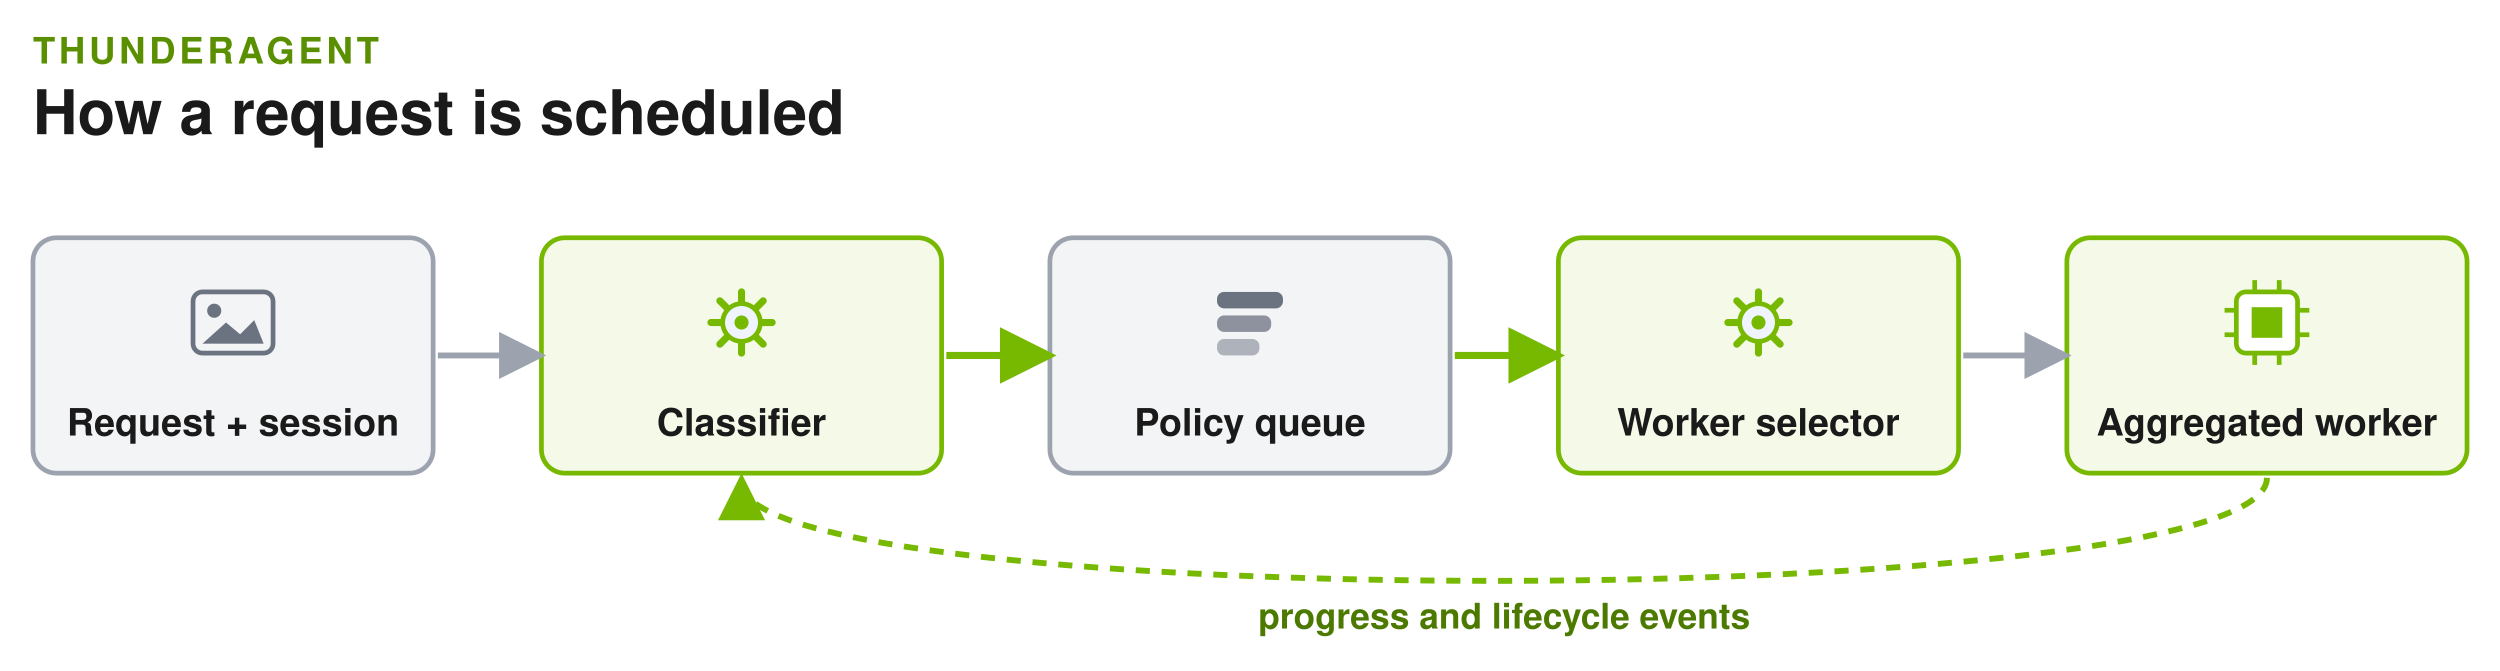
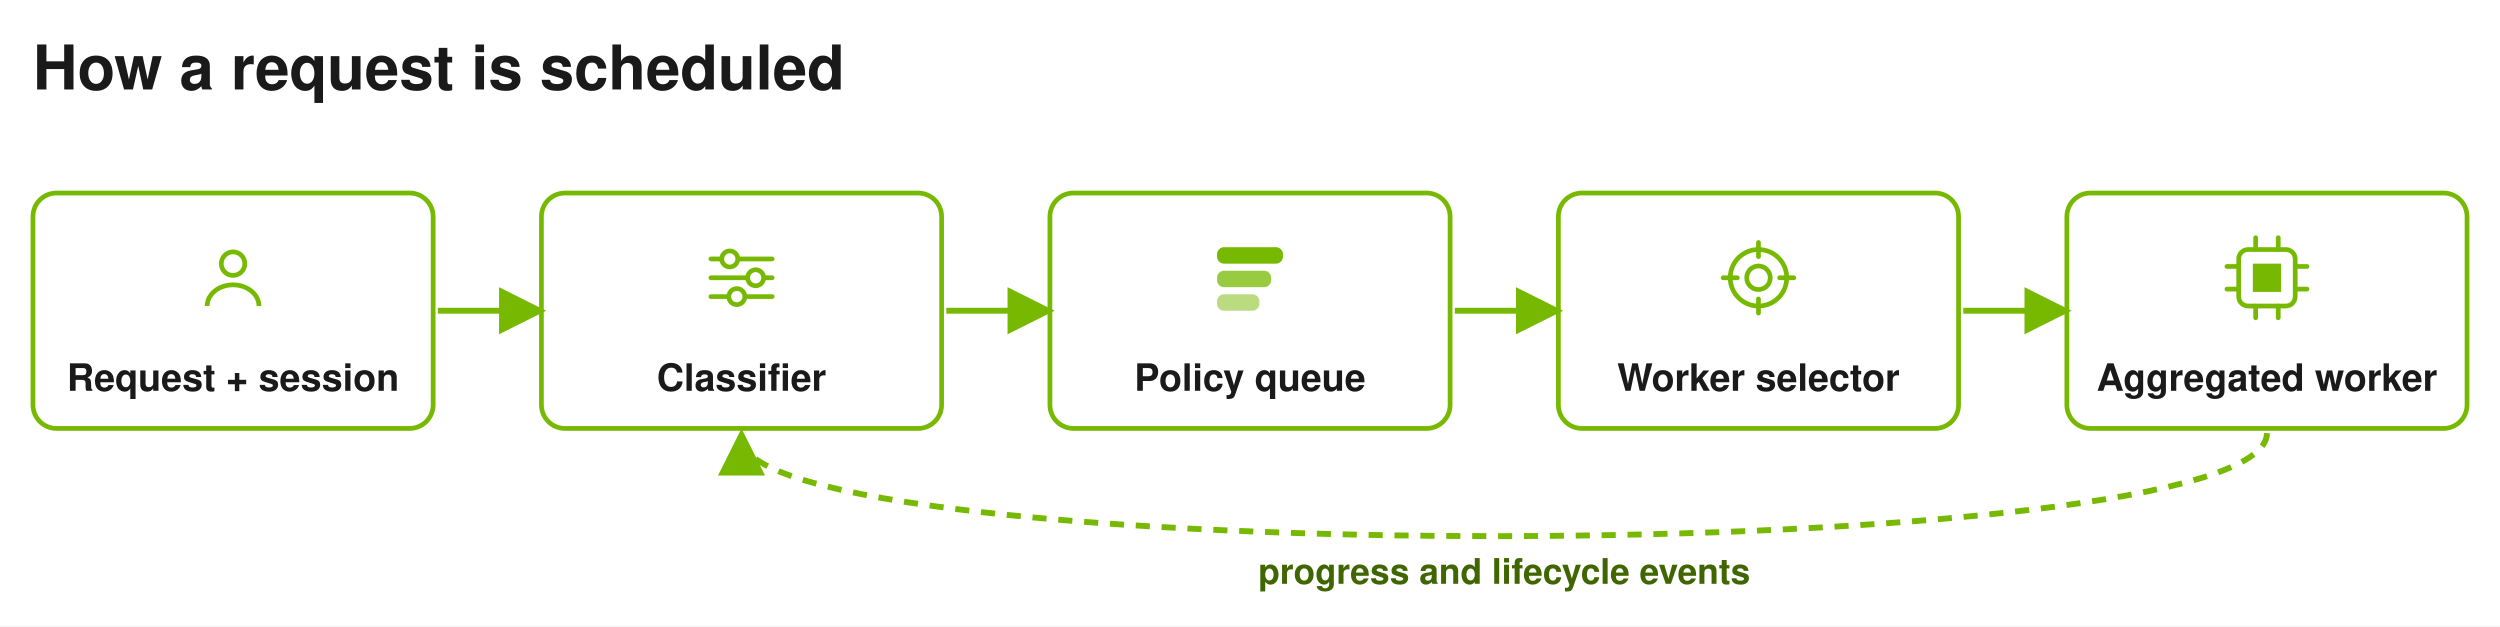
- <svg xmlns="http://www.w3.org/2000/svg" width="1062" height="285" viewBox="22 9 1062 285" role="img" aria-labelledby="title desc" font-family="Helvetica, Arial, sans-serif">
+ <svg xmlns="http://www.w3.org/2000/svg" width="1062" height="266" viewBox="22 28 1062 266" role="img" aria-labelledby="title desc" font-family="Helvetica, Arial, sans-serif">
  <defs>
    <marker id="arrow" viewBox="0 0 10 10" refX="8" refY="5" markerWidth="8" markerHeight="8" orient="auto">
-       <path d="M0,0 L10,5 L0,10 z" fill="#234CDA" />
+       <path d="M0,0 L10,5 L0,10 z" fill="#76B900" />
    </marker>
    <marker id="arrow-green" viewBox="0 0 10 10" refX="8" refY="5" markerWidth="8" markerHeight="8" orient="auto">
      <path d="M0,0 L10,5 L0,10 z" fill="#76B900" />
    </marker>
    <marker id="arrow-gray" viewBox="0 0 10 10" refX="8" refY="5" markerWidth="8" markerHeight="8" orient="auto">
      <path d="M0,0 L10,5 L0,10 z" fill="#9CA3AF" />
    </marker>
+     <marker id="arrow-amber" viewBox="0 0 10 10" refX="8" refY="5" markerWidth="8" markerHeight="8" orient="auto">
+       <path d="M0,0 L10,5 L0,10 z" fill="#D97706" />
+     </marker>
    <marker id="arrow-green-start" viewBox="0 0 10 10" refX="8" refY="5" markerWidth="8" markerHeight="8" orient="auto-start-reverse">
      <path d="M0,0 L10,5 L0,10 z" fill="#76B900" />
    </marker>
+     <marker id="arrow-blue-start" viewBox="0 0 10 10" refX="8" refY="5" markerWidth="8" markerHeight="8" orient="auto-start-reverse">
+       <path d="M0,0 L10,5 L0,10 z" fill="#76B900" />
+     </marker>
  </defs>
-   <rect x="22" y="9" width="1062" height="285" fill="#FFFFFF" />
-   <text x="36" y="36" font-size="15.5" font-weight="700" letter-spacing="1.6" fill="#5A8F00">THUNDERAGENT</text>
+   <rect x="22" y="28" width="1062" height="266" fill="#FFFFFF" />
  <text x="36" y="66" font-size="26.2" font-weight="700" fill="#1A1A1A">How a request is scheduled</text>
-   <rect x="36" y="110" width="170" height="100" rx="10" fill="#F3F4F6" stroke="#9CA3AF" stroke-width="2" />
-   <rect x="104.0" y="133.0" width="34" height="26" rx="4" fill="#F3F4F6" stroke="#6B7280" stroke-width="2" />
-   <circle cx="113.0" cy="141.0" r="3" fill="#6B7280" />
-   <polygon points="108.0,155.0 118.0,146.0 124.0,151.0 130.0,145.0 134.0,155.0" fill="#6B7280" />
+   <rect x="36" y="110" width="170" height="100" rx="10" fill="#FFFFFF" stroke="#76B900" stroke-width="2" />
+   <circle cx="121.0" cy="140.0" r="5" fill="none" stroke="#76B900" stroke-width="2" />
+   <path d="M110.0,158.0 a11,9 0 0 1 22,0" fill="none" stroke="#76B900" stroke-width="2" />
  <text x="121.0" y="194" font-size="16" font-weight="700" fill="#1A1A1A" text-anchor="middle">Request + session</text>
-   <rect x="252" y="110" width="170" height="100" rx="10" fill="#F4F9E8" stroke="#76B900" stroke-width="2" />
-   <circle cx="337.0" cy="146.0" r="8" fill="#F0F4FF" stroke="#76B900" stroke-width="2" />
-   <circle cx="337.0" cy="146.0" r="3" fill="#76B900" />
-   <line x1="346.0" y1="146.0" x2="350.0" y2="146.0" stroke="#76B900" stroke-width="3" stroke-linecap="round" />
-   <line x1="343.4" y1="152.4" x2="346.2" y2="155.2" stroke="#76B900" stroke-width="3" stroke-linecap="round" />
-   <line x1="337.0" y1="155.0" x2="337.0" y2="159.0" stroke="#76B900" stroke-width="3" stroke-linecap="round" />
-   <line x1="330.6" y1="152.4" x2="327.8" y2="155.2" stroke="#76B900" stroke-width="3" stroke-linecap="round" />
-   <line x1="328.0" y1="146.0" x2="324.0" y2="146.0" stroke="#76B900" stroke-width="3" stroke-linecap="round" />
-   <line x1="330.6" y1="139.6" x2="327.8" y2="136.8" stroke="#76B900" stroke-width="3" stroke-linecap="round" />
-   <line x1="337.0" y1="137.0" x2="337.0" y2="133.0" stroke="#76B900" stroke-width="3" stroke-linecap="round" />
-   <line x1="343.4" y1="139.6" x2="346.2" y2="136.8" stroke="#76B900" stroke-width="3" stroke-linecap="round" />
+   <rect x="252" y="110" width="170" height="100" rx="10" fill="#FFFFFF" stroke="#76B900" stroke-width="2" />
+   <line x1="324.0" y1="138.0" x2="350.0" y2="138.0" stroke="#76B900" stroke-width="2" stroke-linecap="round" />
+   <circle cx="332.0" cy="138.0" r="3.4" fill="#FFFFFF" stroke="#76B900" stroke-width="2" />
+   <line x1="324.0" y1="146.0" x2="350.0" y2="146.0" stroke="#76B900" stroke-width="2" stroke-linecap="round" />
+   <circle cx="343.0" cy="146.0" r="3.4" fill="#FFFFFF" stroke="#76B900" stroke-width="2" />
+   <line x1="324.0" y1="154.0" x2="350.0" y2="154.0" stroke="#76B900" stroke-width="2" stroke-linecap="round" />
+   <circle cx="335.0" cy="154.0" r="3.4" fill="#FFFFFF" stroke="#76B900" stroke-width="2" />
  <text x="337.0" y="194" font-size="16" font-weight="700" fill="#1A1A1A" text-anchor="middle">Classifier</text>
-   <rect x="468" y="110" width="170" height="100" rx="10" fill="#F3F4F6" stroke="#9CA3AF" stroke-width="2" />
-   <rect x="539.0" y="133.0" width="28" height="7" rx="3" fill="#6B7280" fill-opacity="1.0" />
-   <rect x="539.0" y="143.0" width="23" height="7" rx="3" fill="#6B7280" fill-opacity="0.75" />
-   <rect x="539.0" y="153.0" width="18" height="7" rx="3" fill="#6B7280" fill-opacity="0.5" />
+   <rect x="468" y="110" width="170" height="100" rx="10" fill="#FFFFFF" stroke="#76B900" stroke-width="2" />
+   <rect x="539.0" y="133.0" width="28" height="7" rx="3" fill="#76B900" fill-opacity="1.0" />
+   <rect x="539.0" y="143.0" width="23" height="7" rx="3" fill="#76B900" fill-opacity="0.75" />
+   <rect x="539.0" y="153.0" width="18" height="7" rx="3" fill="#76B900" fill-opacity="0.5" />
  <text x="553.0" y="194" font-size="16" font-weight="700" fill="#1A1A1A" text-anchor="middle">Policy queue</text>
-   <rect x="684" y="110" width="170" height="100" rx="10" fill="#F4F9E8" stroke="#76B900" stroke-width="2" />
-   <circle cx="769.0" cy="146.0" r="8" fill="#F0F4FF" stroke="#76B900" stroke-width="2" />
-   <circle cx="769.0" cy="146.0" r="3" fill="#76B900" />
-   <line x1="778.0" y1="146.0" x2="782.0" y2="146.0" stroke="#76B900" stroke-width="3" stroke-linecap="round" />
-   <line x1="775.4" y1="152.4" x2="778.2" y2="155.2" stroke="#76B900" stroke-width="3" stroke-linecap="round" />
-   <line x1="769.0" y1="155.0" x2="769.0" y2="159.0" stroke="#76B900" stroke-width="3" stroke-linecap="round" />
-   <line x1="762.6" y1="152.4" x2="759.8" y2="155.2" stroke="#76B900" stroke-width="3" stroke-linecap="round" />
-   <line x1="760.0" y1="146.0" x2="756.0" y2="146.0" stroke="#76B900" stroke-width="3" stroke-linecap="round" />
-   <line x1="762.6" y1="139.6" x2="759.8" y2="136.8" stroke="#76B900" stroke-width="3" stroke-linecap="round" />
-   <line x1="769.0" y1="137.0" x2="769.0" y2="133.0" stroke="#76B900" stroke-width="3" stroke-linecap="round" />
-   <line x1="775.4" y1="139.6" x2="778.2" y2="136.8" stroke="#76B900" stroke-width="3" stroke-linecap="round" />
+   <rect x="684" y="110" width="170" height="100" rx="10" fill="#FFFFFF" stroke="#76B900" stroke-width="2" />
+   <circle cx="769.0" cy="146.0" r="12" fill="none" stroke="#76B900" stroke-width="2" />
+   <circle cx="769.0" cy="146.0" r="5" fill="none" stroke="#76B900" stroke-width="2" />
+   <line x1="769.0" y1="131.0" x2="769.0" y2="137.0" stroke="#76B900" stroke-width="2" stroke-linecap="round" />
+   <line x1="769.0" y1="155.0" x2="769.0" y2="161.0" stroke="#76B900" stroke-width="2" stroke-linecap="round" />
+   <line x1="754.0" y1="146.0" x2="760.0" y2="146.0" stroke="#76B900" stroke-width="2" stroke-linecap="round" />
+   <line x1="778.0" y1="146.0" x2="784.0" y2="146.0" stroke="#76B900" stroke-width="2" stroke-linecap="round" />
  <text x="769.0" y="194" font-size="16" font-weight="700" fill="#1A1A1A" text-anchor="middle">Worker selector</text>
-   <rect x="900" y="110" width="170" height="100" rx="10" fill="#F4F9E8" stroke="#76B900" stroke-width="2" />
-   <rect x="972.0" y="133.0" width="26" height="26" rx="4" fill="#FFFFFF" stroke="#76B900" stroke-width="2" />
-   <rect x="978.5" y="139.5" width="13.0" height="13.0" fill="#76B900" />
-   <line x1="979.8" y1="128.0" x2="979.8" y2="133.0" stroke="#76B900" stroke-width="2" />
-   <line x1="979.8" y1="159.0" x2="979.8" y2="164.0" stroke="#76B900" stroke-width="2" />
-   <line x1="967.0" y1="140.8" x2="972.0" y2="140.8" stroke="#76B900" stroke-width="2" />
-   <line x1="998.0" y1="140.8" x2="1003.0" y2="140.8" stroke="#76B900" stroke-width="2" />
-   <line x1="990.2" y1="128.0" x2="990.2" y2="133.0" stroke="#76B900" stroke-width="2" />
-   <line x1="990.2" y1="159.0" x2="990.2" y2="164.0" stroke="#76B900" stroke-width="2" />
-   <line x1="967.0" y1="151.2" x2="972.0" y2="151.2" stroke="#76B900" stroke-width="2" />
-   <line x1="998.0" y1="151.2" x2="1003.0" y2="151.2" stroke="#76B900" stroke-width="2" />
+   <rect x="900" y="110" width="170" height="100" rx="10" fill="#FFFFFF" stroke="#76B900" stroke-width="2" />
+   <rect x="973.0" y="134.0" width="24" height="24" rx="4" fill="#FFFFFF" stroke="#76B900" stroke-width="2" />
+   <rect x="979.0" y="140.0" width="12.0" height="12.0" fill="#76B900" />
+   <line x1="980.2" y1="129.0" x2="980.2" y2="134.0" stroke="#76B900" stroke-width="2" stroke-linecap="round" />
+   <line x1="980.2" y1="158.0" x2="980.2" y2="163.0" stroke="#76B900" stroke-width="2" stroke-linecap="round" />
+   <line x1="968.0" y1="141.2" x2="973.0" y2="141.2" stroke="#76B900" stroke-width="2" stroke-linecap="round" />
+   <line x1="997.0" y1="141.2" x2="1002.0" y2="141.2" stroke="#76B900" stroke-width="2" stroke-linecap="round" />
+   <line x1="989.8" y1="129.0" x2="989.8" y2="134.0" stroke="#76B900" stroke-width="2" stroke-linecap="round" />
+   <line x1="989.8" y1="158.0" x2="989.8" y2="163.0" stroke="#76B900" stroke-width="2" stroke-linecap="round" />
+   <line x1="968.0" y1="150.8" x2="973.0" y2="150.8" stroke="#76B900" stroke-width="2" stroke-linecap="round" />
+   <line x1="997.0" y1="150.8" x2="1002.0" y2="150.8" stroke="#76B900" stroke-width="2" stroke-linecap="round" />
  <text x="985.0" y="194" font-size="16" font-weight="700" fill="#1A1A1A" text-anchor="middle">Aggregated worker</text>
-   <line x1="208" y1="160" x2="250" y2="160" stroke="#9CA3AF" stroke-width="2.5" marker-end="url(#arrow-gray)" />
-   <line x1="424" y1="160" x2="466" y2="160" stroke="#76B900" stroke-width="3" marker-end="url(#arrow-green)" />
-   <line x1="640" y1="160" x2="682" y2="160" stroke="#76B900" stroke-width="3" marker-end="url(#arrow-green)" />
-   <line x1="856" y1="160" x2="898" y2="160" stroke="#9CA3AF" stroke-width="2.5" marker-end="url(#arrow-gray)" />
+   <line x1="208" y1="160" x2="250" y2="160" stroke="#76B900" stroke-width="2.5" marker-end="url(#arrow-green)" />
+   <line x1="424" y1="160" x2="466" y2="160" stroke="#76B900" stroke-width="2.5" marker-end="url(#arrow-green)" />
+   <line x1="640" y1="160" x2="682" y2="160" stroke="#76B900" stroke-width="2.5" marker-end="url(#arrow-green)" />
+   <line x1="856" y1="160" x2="898" y2="160" stroke="#76B900" stroke-width="2.5" marker-end="url(#arrow-green)" />
  <path d="M 985.0 212 C 985.0 270, 337.0 270, 337.0 214" fill="none" stroke="#76B900" stroke-width="2.5" stroke-dasharray="6 5" marker-end="url(#arrow-green)" />
-   <text x="661.0" y="276" font-size="15" font-weight="700" fill="#4C7A00" text-anchor="middle">progress and lifecycle events</text>
+   <text x="661.0" y="276" font-size="15" font-weight="700" fill="#3F6600" text-anchor="middle">progress and lifecycle events</text>
</svg>
